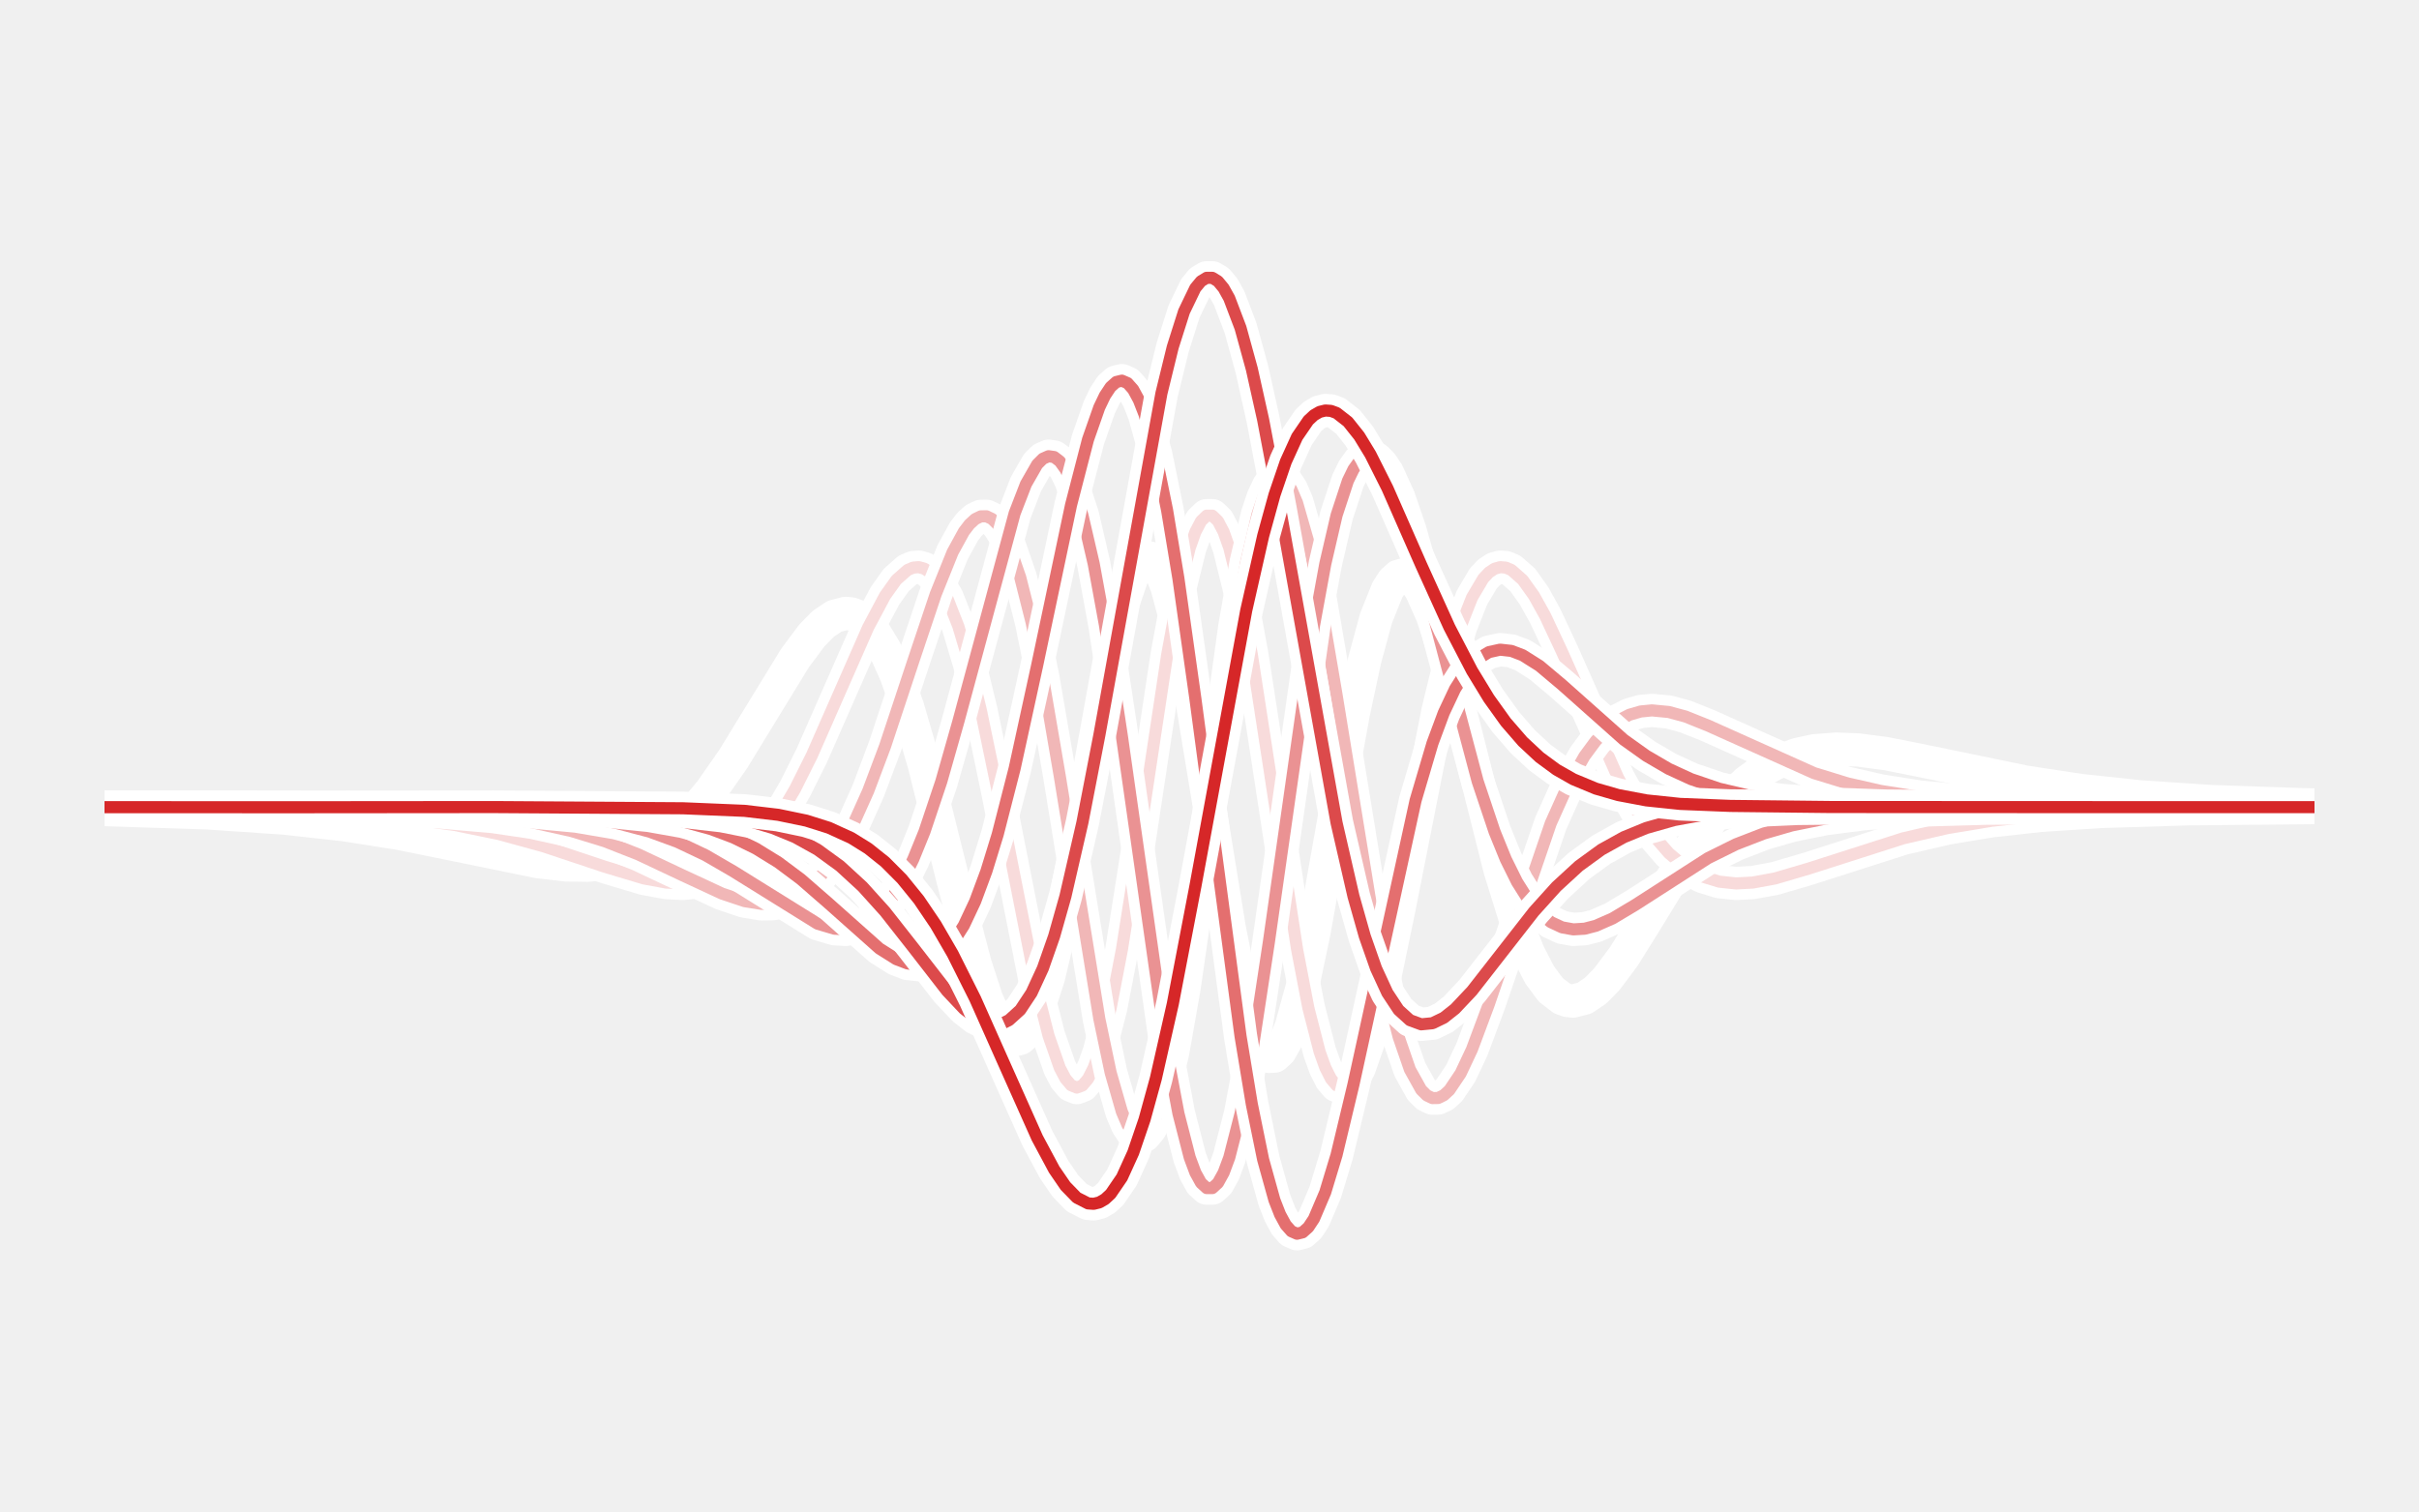
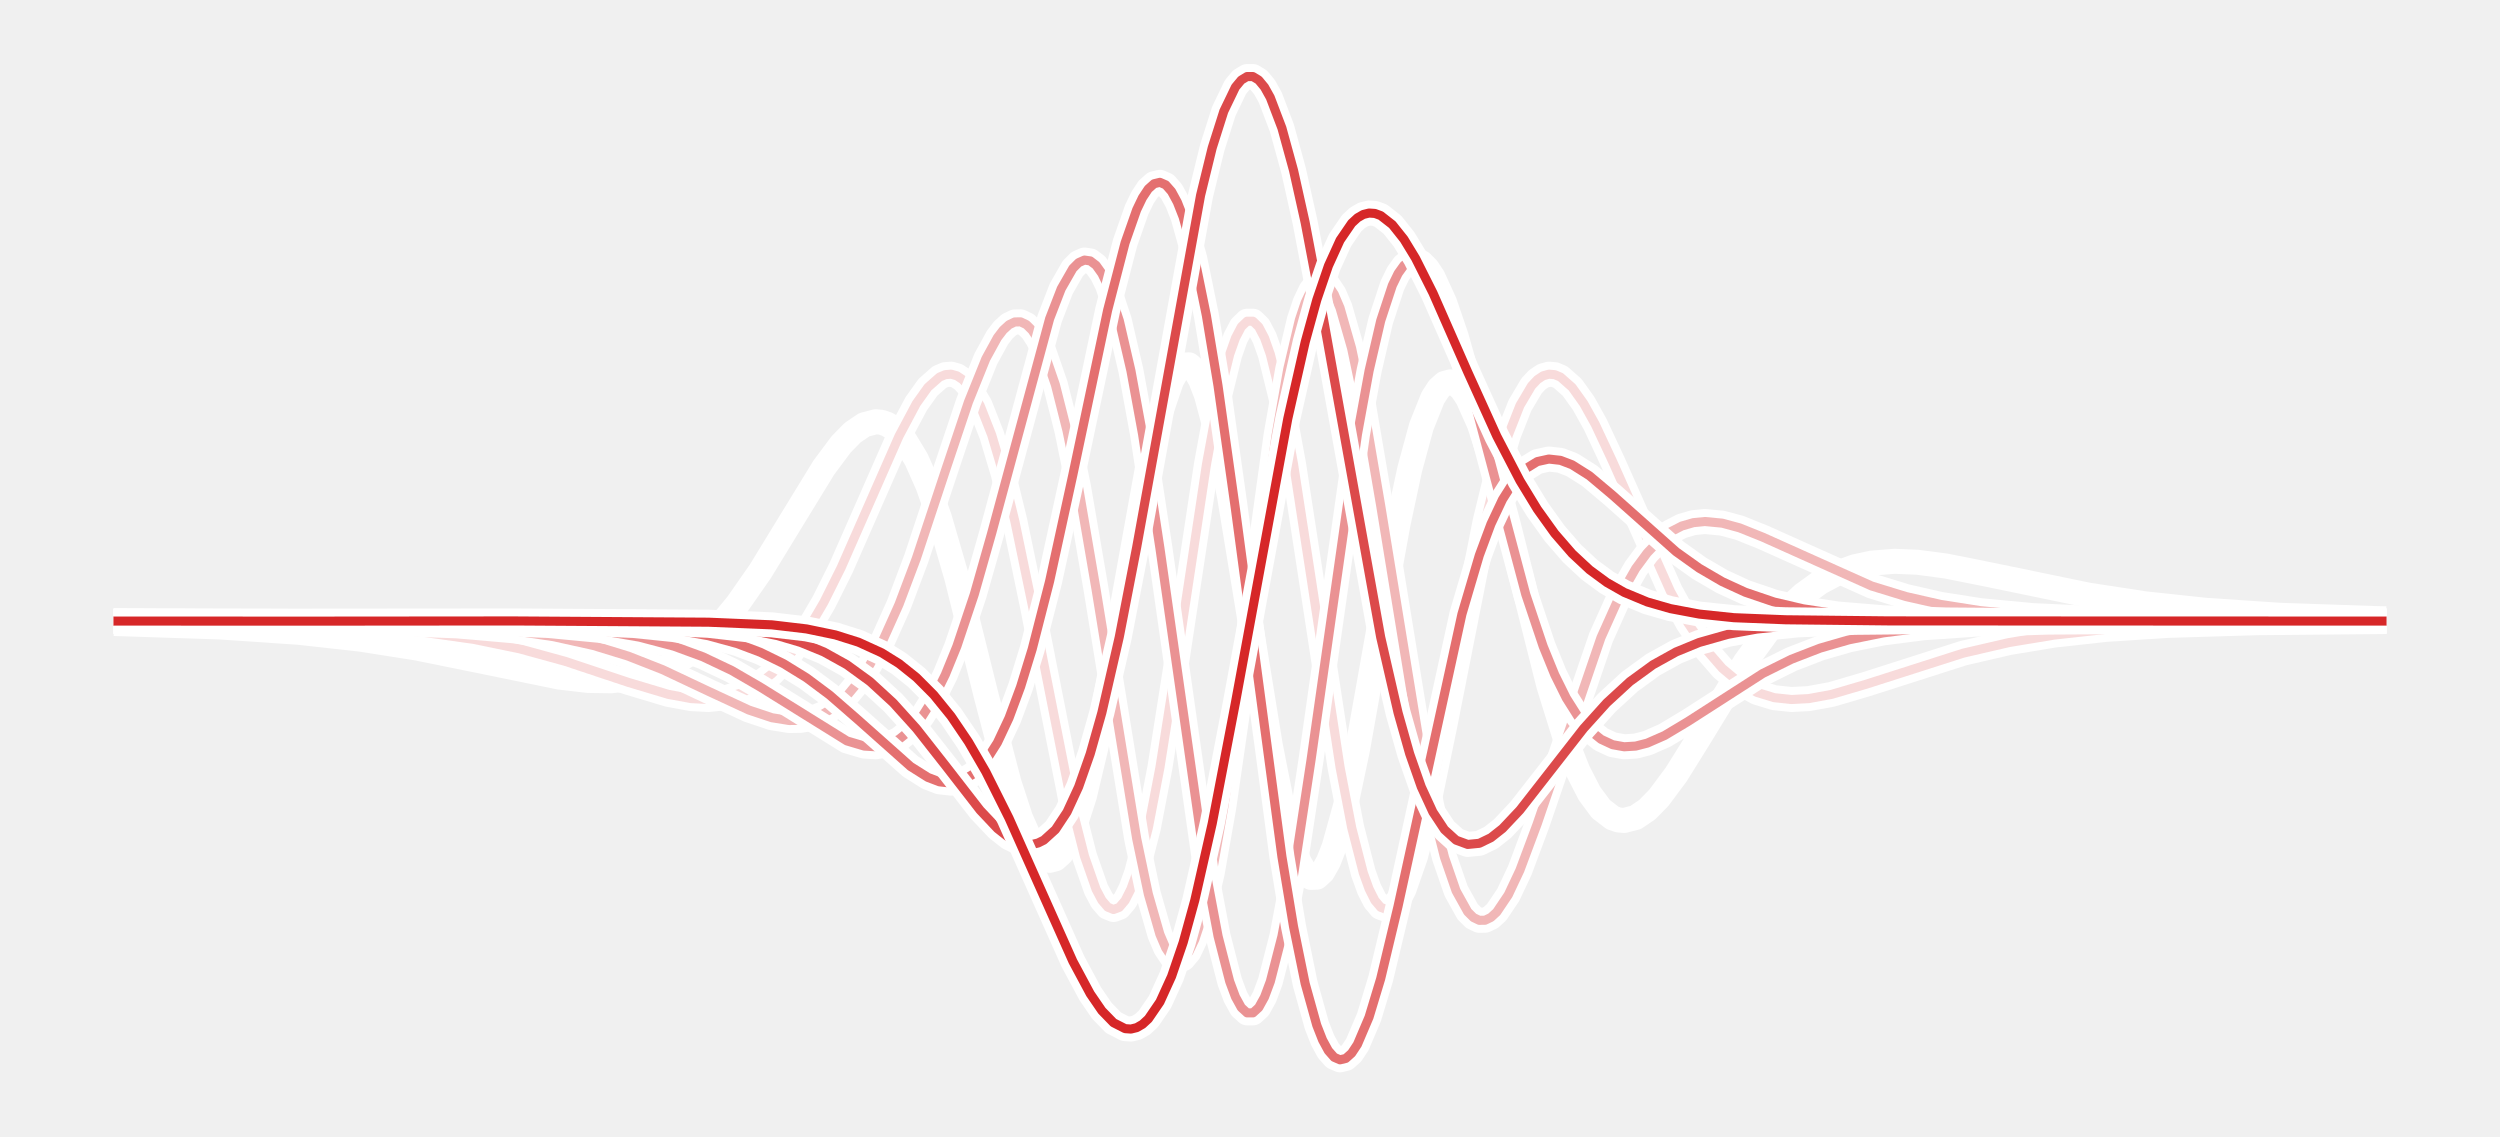
- <svg xmlns="http://www.w3.org/2000/svg" width="200pt" height="125pt" viewBox="0 0 200 125" version="1.1" id="svg5917">
+ <svg xmlns="http://www.w3.org/2000/svg" width="275pt" height="125pt" viewBox="0 0 275 125" version="1.1" id="svg5917">
  <defs id="defs5863">
    <style type="text/css" id="style5861">*{stroke-linejoin: round; stroke-linecap: butt}</style>
  </defs>
-   <g id="axes_1" transform="translate(-9.536743e-7,4.94976)">
-     <g id="line2d_1">
-       <path d="m 8.252,61.984 8.951,0.291 6.312,0.429 4.985,0.553 4.549,0.718 5.022,1.019 6.417,1.314 2.298,0.267 1.841,0.028 1.843,-0.212 1.383,-0.365 1.384,-0.578 1.385,-0.825 1.386,-1.098 1.387,-1.388 1.388,-1.68 1.852,-2.656 2.317,-3.792 2.784,-4.545 1.393,-1.868 0.929,-0.948 0.929,-0.629 0.93,-0.242 0.465,0.045 0.465,0.165 0.465,0.291 0.93,0.982 0.931,1.536 0.931,2.095 0.931,2.629 1.397,4.809 2.329,9.353 1.864,7.117 0.932,2.851 0.933,2.089 0.466,0.698 0.466,0.439 0.466,0.164 0.467,-0.125 0.467,-0.421 0.467,-0.722 0.467,-1.02 0.933,-2.899 0.933,-3.928 1.4,-7.314 2.801,-15.472 0.934,-3.946 0.934,-2.726 0.467,-0.82 0.467,-0.426 0.467,-0.018 0.467,0.395 0.467,0.804 0.467,1.201 0.934,3.497 0.934,4.717 1.401,8.5 1.869,11.479 0.934,4.717 0.934,3.497 0.467,1.201 0.467,0.804 0.467,0.395 0.467,-0.018 0.467,-0.426 0.467,-0.82 0.467,-1.192 0.934,-3.374 0.934,-4.43 1.868,-10.486 1.4,-7.692 0.934,-4.365 0.933,-3.435 0.933,-2.331 0.467,-0.722 0.467,-0.421 0.467,-0.125 0.466,0.164 0.466,0.439 0.466,0.698 0.933,2.089 0.932,2.851 1.398,5.23 3.261,12.943 1.397,4.484 0.931,2.367 0.931,1.816 0.93,1.257 0.93,0.714 0.465,0.165 0.465,0.045 0.93,-0.242 0.929,-0.629 0.929,-0.948 1.393,-1.868 1.856,-2.977 3.708,-6.064 1.852,-2.544 1.388,-1.584 1.387,-1.29 1.386,-1.004 1.385,-0.739 1.384,-0.503 1.383,-0.301 1.842,-0.145 1.84,0.077 2.298,0.305 3.669,0.735 7.767,1.605 4.548,0.696 4.983,0.533 5.86,0.389 7.613,0.263 1.337,0.028 v 0" clip-path="url(#p717472ede8)" style="fill:none;stroke:#ffffff;stroke-width:2.75;stroke-linecap:square" id="path5868" />
+   <g id="axes_1" transform="matrix(1.368214,0,0,1.368214,0.6786287,-16.24103)" style="stroke-width:0.731">
+     <g id="line2d_1" style="stroke-width:0.731">
+       <path d="m 8.252,61.984 8.951,0.291 6.312,0.429 4.985,0.553 4.549,0.718 5.022,1.019 6.417,1.314 2.298,0.267 1.841,0.028 1.843,-0.212 1.383,-0.365 1.384,-0.578 1.385,-0.825 1.386,-1.098 1.387,-1.388 1.388,-1.68 1.852,-2.656 2.317,-3.792 2.784,-4.545 1.393,-1.868 0.929,-0.948 0.929,-0.629 0.93,-0.242 0.465,0.045 0.465,0.165 0.465,0.291 0.93,0.982 0.931,1.536 0.931,2.095 0.931,2.629 1.397,4.809 2.329,9.353 1.864,7.117 0.932,2.851 0.933,2.089 0.466,0.698 0.466,0.439 0.466,0.164 0.467,-0.125 0.467,-0.421 0.467,-0.722 0.467,-1.02 0.933,-2.899 0.933,-3.928 1.4,-7.314 2.801,-15.472 0.934,-3.946 0.934,-2.726 0.467,-0.82 0.467,-0.426 0.467,-0.018 0.467,0.395 0.467,0.804 0.467,1.201 0.934,3.497 0.934,4.717 1.401,8.5 1.869,11.479 0.934,4.717 0.934,3.497 0.467,1.201 0.467,0.804 0.467,0.395 0.467,-0.018 0.467,-0.426 0.467,-0.82 0.467,-1.192 0.934,-3.374 0.934,-4.43 1.868,-10.486 1.4,-7.692 0.934,-4.365 0.933,-3.435 0.933,-2.331 0.467,-0.722 0.467,-0.421 0.467,-0.125 0.466,0.164 0.466,0.439 0.466,0.698 0.933,2.089 0.932,2.851 1.398,5.23 3.261,12.943 1.397,4.484 0.931,2.367 0.931,1.816 0.93,1.257 0.93,0.714 0.465,0.165 0.465,0.045 0.93,-0.242 0.929,-0.629 0.929,-0.948 1.393,-1.868 1.856,-2.977 3.708,-6.064 1.852,-2.544 1.388,-1.584 1.387,-1.29 1.386,-1.004 1.385,-0.739 1.384,-0.503 1.383,-0.301 1.842,-0.145 1.84,0.077 2.298,0.305 3.669,0.735 7.767,1.605 4.548,0.696 4.983,0.533 5.86,0.389 7.613,0.263 1.337,0.028 v 0" clip-path="url(#p717472ede8)" style="fill:none;stroke:#ffffff;stroke-width:2.01;stroke-linecap:square" id="path5868" />
    </g>
-     <g id="line2d_2">
-       <path d="m 8.252,61.984 8.951,0.291 6.312,0.429 4.985,0.553 4.549,0.718 5.022,1.019 6.417,1.314 2.298,0.267 1.841,0.028 1.843,-0.212 1.383,-0.365 1.384,-0.578 1.385,-0.825 1.386,-1.098 1.387,-1.388 1.388,-1.68 1.852,-2.656 2.317,-3.792 2.784,-4.545 1.393,-1.868 0.929,-0.948 0.929,-0.629 0.93,-0.242 0.465,0.045 0.465,0.165 0.465,0.291 0.93,0.982 0.931,1.536 0.931,2.095 0.931,2.629 1.397,4.809 2.329,9.353 1.864,7.117 0.932,2.851 0.933,2.089 0.466,0.698 0.466,0.439 0.466,0.164 0.467,-0.125 0.467,-0.421 0.467,-0.722 0.467,-1.02 0.933,-2.899 0.933,-3.928 1.4,-7.314 2.801,-15.472 0.934,-3.946 0.934,-2.726 0.467,-0.82 0.467,-0.426 0.467,-0.018 0.467,0.395 0.467,0.804 0.467,1.201 0.934,3.497 0.934,4.717 1.401,8.5 1.869,11.479 0.934,4.717 0.934,3.497 0.467,1.201 0.467,0.804 0.467,0.395 0.467,-0.018 0.467,-0.426 0.467,-0.82 0.467,-1.192 0.934,-3.374 0.934,-4.43 1.868,-10.486 1.4,-7.692 0.934,-4.365 0.933,-3.435 0.933,-2.331 0.467,-0.722 0.467,-0.421 0.467,-0.125 0.466,0.164 0.466,0.439 0.466,0.698 0.933,2.089 0.932,2.851 1.398,5.23 3.261,12.943 1.397,4.484 0.931,2.367 0.931,1.816 0.93,1.257 0.93,0.714 0.465,0.165 0.465,0.045 0.93,-0.242 0.929,-0.629 0.929,-0.948 1.393,-1.868 1.856,-2.977 3.708,-6.064 1.852,-2.544 1.388,-1.584 1.387,-1.29 1.386,-1.004 1.385,-0.739 1.384,-0.503 1.383,-0.301 1.842,-0.145 1.84,0.077 2.298,0.305 3.669,0.735 7.767,1.605 4.548,0.696 4.983,0.533 5.86,0.389 7.613,0.263 1.337,0.028 v 0" clip-path="url(#p717472ede8)" style="fill:none;stroke:#d62728;stroke-linecap:square;stroke-opacity:0" id="path5871" />
+     <g id="line2d_2" style="stroke-width:0.731">
+       <path d="m 8.252,61.984 8.951,0.291 6.312,0.429 4.985,0.553 4.549,0.718 5.022,1.019 6.417,1.314 2.298,0.267 1.841,0.028 1.843,-0.212 1.383,-0.365 1.384,-0.578 1.385,-0.825 1.386,-1.098 1.387,-1.388 1.388,-1.68 1.852,-2.656 2.317,-3.792 2.784,-4.545 1.393,-1.868 0.929,-0.948 0.929,-0.629 0.93,-0.242 0.465,0.045 0.465,0.165 0.465,0.291 0.93,0.982 0.931,1.536 0.931,2.095 0.931,2.629 1.397,4.809 2.329,9.353 1.864,7.117 0.932,2.851 0.933,2.089 0.466,0.698 0.466,0.439 0.466,0.164 0.467,-0.125 0.467,-0.421 0.467,-0.722 0.467,-1.02 0.933,-2.899 0.933,-3.928 1.4,-7.314 2.801,-15.472 0.934,-3.946 0.934,-2.726 0.467,-0.82 0.467,-0.426 0.467,-0.018 0.467,0.395 0.467,0.804 0.467,1.201 0.934,3.497 0.934,4.717 1.401,8.5 1.869,11.479 0.934,4.717 0.934,3.497 0.467,1.201 0.467,0.804 0.467,0.395 0.467,-0.018 0.467,-0.426 0.467,-0.82 0.467,-1.192 0.934,-3.374 0.934,-4.43 1.868,-10.486 1.4,-7.692 0.934,-4.365 0.933,-3.435 0.933,-2.331 0.467,-0.722 0.467,-0.421 0.467,-0.125 0.466,0.164 0.466,0.439 0.466,0.698 0.933,2.089 0.932,2.851 1.398,5.23 3.261,12.943 1.397,4.484 0.931,2.367 0.931,1.816 0.93,1.257 0.93,0.714 0.465,0.165 0.465,0.045 0.93,-0.242 0.929,-0.629 0.929,-0.948 1.393,-1.868 1.856,-2.977 3.708,-6.064 1.852,-2.544 1.388,-1.584 1.387,-1.29 1.386,-1.004 1.385,-0.739 1.384,-0.503 1.383,-0.301 1.842,-0.145 1.84,0.077 2.298,0.305 3.669,0.735 7.767,1.605 4.548,0.696 4.983,0.533 5.86,0.389 7.613,0.263 1.337,0.028 v 0" clip-path="url(#p717472ede8)" style="fill:none;stroke:#d62728;stroke-width:0.731;stroke-linecap:square;stroke-opacity:0" id="path5871" />
    </g>
-     <g id="line2d_3">
-       <path d="m 8.252,61.831 13.456,0.16 6.792,0.283 5.005,0.425 4.109,0.578 3.663,0.754 3.671,1.01 5.062,1.687 3.228,0.968 1.847,0.34 1.387,0.072 1.388,-0.147 1.388,-0.426 1.389,-0.767 0.927,-0.729 1.391,-1.455 1.391,-1.914 1.392,-2.374 1.393,-2.791 2.323,-5.284 2.325,-5.285 1.396,-2.622 0.931,-1.304 0.931,-0.822 0.466,-0.197 0.466,-0.039 0.466,0.131 0.466,0.31 0.466,0.497 0.932,1.576 0.932,2.365 0.932,3.13 0.932,3.821 1.399,6.734 3.266,16.519 0.933,3.668 0.933,2.668 0.467,0.882 0.467,0.547 0.467,0.192 0.467,-0.176 0.467,-0.551 0.467,-0.927 0.467,-1.296 0.934,-3.636 0.934,-4.854 1.401,-8.872 2.335,-15.469 0.934,-5.065 0.934,-3.79 0.467,-1.317 0.467,-0.893 0.467,-0.451 h 0.467 l 0.467,0.451 0.467,0.893 0.467,1.317 0.934,3.79 0.934,5.065 1.401,9.092 2.335,15.249 0.934,4.854 0.934,3.636 0.467,1.296 0.467,0.927 0.467,0.551 0.467,0.176 0.467,-0.192 0.467,-0.547 0.467,-0.882 0.933,-2.668 0.933,-3.668 1.4,-6.75 3.265,-16.502 0.932,-3.821 0.932,-3.13 0.932,-2.365 0.932,-1.576 0.466,-0.497 0.466,-0.31 0.466,-0.131 0.466,0.039 0.466,0.197 0.931,0.822 0.931,1.304 0.931,1.677 1.395,2.982 4.646,10.435 1.392,2.52 1.392,2.069 1.391,1.606 1.39,1.164 1.389,0.767 1.388,0.426 1.388,0.147 1.387,-0.072 1.847,-0.34 2.768,-0.814 7.818,-2.502 3.666,-0.849 3.657,-0.606 4.102,-0.451 4.996,-0.323 7.229,-0.219 10.75,-0.101 v 0" clip-path="url(#p717472ede8)" style="fill:none;stroke:#ffffff;stroke-width:2.75;stroke-linecap:square" id="path5874" />
+     <g id="line2d_3" style="stroke-width:0.731">
+       <path d="m 8.252,61.831 13.456,0.16 6.792,0.283 5.005,0.425 4.109,0.578 3.663,0.754 3.671,1.01 5.062,1.687 3.228,0.968 1.847,0.34 1.387,0.072 1.388,-0.147 1.388,-0.426 1.389,-0.767 0.927,-0.729 1.391,-1.455 1.391,-1.914 1.392,-2.374 1.393,-2.791 2.323,-5.284 2.325,-5.285 1.396,-2.622 0.931,-1.304 0.931,-0.822 0.466,-0.197 0.466,-0.039 0.466,0.131 0.466,0.31 0.466,0.497 0.932,1.576 0.932,2.365 0.932,3.13 0.932,3.821 1.399,6.734 3.266,16.519 0.933,3.668 0.933,2.668 0.467,0.882 0.467,0.547 0.467,0.192 0.467,-0.176 0.467,-0.551 0.467,-0.927 0.467,-1.296 0.934,-3.636 0.934,-4.854 1.401,-8.872 2.335,-15.469 0.934,-5.065 0.934,-3.79 0.467,-1.317 0.467,-0.893 0.467,-0.451 h 0.467 l 0.467,0.451 0.467,0.893 0.467,1.317 0.934,3.79 0.934,5.065 1.401,9.092 2.335,15.249 0.934,4.854 0.934,3.636 0.467,1.296 0.467,0.927 0.467,0.551 0.467,0.176 0.467,-0.192 0.467,-0.547 0.467,-0.882 0.933,-2.668 0.933,-3.668 1.4,-6.75 3.265,-16.502 0.932,-3.821 0.932,-3.13 0.932,-2.365 0.932,-1.576 0.466,-0.497 0.466,-0.31 0.466,-0.131 0.466,0.039 0.466,0.197 0.931,0.822 0.931,1.304 0.931,1.677 1.395,2.982 4.646,10.435 1.392,2.52 1.392,2.069 1.391,1.606 1.39,1.164 1.389,0.767 1.388,0.426 1.388,0.147 1.387,-0.072 1.847,-0.34 2.768,-0.814 7.818,-2.502 3.666,-0.849 3.657,-0.606 4.102,-0.451 4.996,-0.323 7.229,-0.219 10.75,-0.101 v 0" clip-path="url(#p717472ede8)" style="fill:none;stroke:#ffffff;stroke-width:2.01;stroke-linecap:square" id="path5874" />
    </g>
-     <g id="line2d_4">
-       <path d="m 8.252,61.831 13.456,0.16 6.792,0.283 5.005,0.425 4.109,0.578 3.663,0.754 3.671,1.01 5.062,1.687 3.228,0.968 1.847,0.34 1.387,0.072 1.388,-0.147 1.388,-0.426 1.389,-0.767 0.927,-0.729 1.391,-1.455 1.391,-1.914 1.392,-2.374 1.393,-2.791 2.323,-5.284 2.325,-5.285 1.396,-2.622 0.931,-1.304 0.931,-0.822 0.466,-0.197 0.466,-0.039 0.466,0.131 0.466,0.31 0.466,0.497 0.932,1.576 0.932,2.365 0.932,3.13 0.932,3.821 1.399,6.734 3.266,16.519 0.933,3.668 0.933,2.668 0.467,0.882 0.467,0.547 0.467,0.192 0.467,-0.176 0.467,-0.551 0.467,-0.927 0.467,-1.296 0.934,-3.636 0.934,-4.854 1.401,-8.872 2.335,-15.469 0.934,-5.065 0.934,-3.79 0.467,-1.317 0.467,-0.893 0.467,-0.451 h 0.467 l 0.467,0.451 0.467,0.893 0.467,1.317 0.934,3.79 0.934,5.065 1.401,9.092 2.335,15.249 0.934,4.854 0.934,3.636 0.467,1.296 0.467,0.927 0.467,0.551 0.467,0.176 0.467,-0.192 0.467,-0.547 0.467,-0.882 0.933,-2.668 0.933,-3.668 1.4,-6.75 3.265,-16.502 0.932,-3.821 0.932,-3.13 0.932,-2.365 0.932,-1.576 0.466,-0.497 0.466,-0.31 0.466,-0.131 0.466,0.039 0.466,0.197 0.931,0.822 0.931,1.304 0.931,1.677 1.395,2.982 4.646,10.435 1.392,2.52 1.392,2.069 1.391,1.606 1.39,1.164 1.389,0.767 1.388,0.426 1.388,0.147 1.387,-0.072 1.847,-0.34 2.768,-0.814 7.818,-2.502 3.666,-0.849 3.657,-0.606 4.102,-0.451 4.996,-0.323 7.229,-0.219 10.75,-0.101 v 0" clip-path="url(#p717472ede8)" style="fill:none;stroke:#d62728;stroke-linecap:square;stroke-opacity:0.167" id="path5877" />
+     <g id="line2d_4" style="stroke-width:0.731">
+       <path d="m 8.252,61.831 13.456,0.16 6.792,0.283 5.005,0.425 4.109,0.578 3.663,0.754 3.671,1.01 5.062,1.687 3.228,0.968 1.847,0.34 1.387,0.072 1.388,-0.147 1.388,-0.426 1.389,-0.767 0.927,-0.729 1.391,-1.455 1.391,-1.914 1.392,-2.374 1.393,-2.791 2.323,-5.284 2.325,-5.285 1.396,-2.622 0.931,-1.304 0.931,-0.822 0.466,-0.197 0.466,-0.039 0.466,0.131 0.466,0.31 0.466,0.497 0.932,1.576 0.932,2.365 0.932,3.13 0.932,3.821 1.399,6.734 3.266,16.519 0.933,3.668 0.933,2.668 0.467,0.882 0.467,0.547 0.467,0.192 0.467,-0.176 0.467,-0.551 0.467,-0.927 0.467,-1.296 0.934,-3.636 0.934,-4.854 1.401,-8.872 2.335,-15.469 0.934,-5.065 0.934,-3.79 0.467,-1.317 0.467,-0.893 0.467,-0.451 h 0.467 l 0.467,0.451 0.467,0.893 0.467,1.317 0.934,3.79 0.934,5.065 1.401,9.092 2.335,15.249 0.934,4.854 0.934,3.636 0.467,1.296 0.467,0.927 0.467,0.551 0.467,0.176 0.467,-0.192 0.467,-0.547 0.467,-0.882 0.933,-2.668 0.933,-3.668 1.4,-6.75 3.265,-16.502 0.932,-3.821 0.932,-3.13 0.932,-2.365 0.932,-1.576 0.466,-0.497 0.466,-0.31 0.466,-0.131 0.466,0.039 0.466,0.197 0.931,0.822 0.931,1.304 0.931,1.677 1.395,2.982 4.646,10.435 1.392,2.52 1.392,2.069 1.391,1.606 1.39,1.164 1.389,0.767 1.388,0.426 1.388,0.147 1.387,-0.072 1.847,-0.34 2.768,-0.814 7.818,-2.502 3.666,-0.849 3.657,-0.606 4.102,-0.451 4.996,-0.323 7.229,-0.219 10.75,-0.101 v 0" clip-path="url(#p717472ede8)" style="fill:none;stroke:#d62728;stroke-width:0.731;stroke-linecap:square;stroke-opacity:0.167" id="path5877" />
    </g>
-     <g id="line2d_5">
-       <path d="m 8.252,61.807 21.156,0.122 6.834,0.258 4.575,0.398 3.211,0.475 3.217,0.713 2.763,0.848 2.767,1.087 3.695,1.743 3.239,1.503 1.853,0.619 1.391,0.224 0.928,-0.013 0.928,-0.177 0.928,-0.37 0.929,-0.592 0.929,-0.841 0.929,-1.114 0.929,-1.405 0.93,-1.704 1.395,-3.109 1.396,-3.706 2.327,-7.021 1.863,-5.558 1.398,-3.47 0.932,-1.702 0.466,-0.61 0.466,-0.426 0.466,-0.225 0.466,-0.008 0.466,0.222 0.466,0.463 0.466,0.712 0.466,0.967 0.933,2.7 0.933,3.69 0.933,4.581 1.4,8.153 3.268,20.057 0.934,4.447 0.934,3.253 0.467,1.093 0.467,0.702 0.467,0.291 0.467,-0.131 0.467,-0.558 0.467,-0.983 0.467,-1.397 0.934,-3.956 0.934,-5.299 1.401,-9.701 2.803,-20.197 0.934,-5.299 0.934,-3.956 0.467,-1.397 0.467,-0.983 0.467,-0.558 0.467,-0.131 0.467,0.291 0.467,0.702 0.467,1.093 0.934,3.253 0.934,4.447 1.401,8.188 3.267,20.021 0.933,4.581 0.933,3.69 0.933,2.7 0.933,1.679 0.466,0.463 0.466,0.222 0.466,-0.008 0.466,-0.225 0.466,-0.426 0.932,-1.387 0.932,-1.978 1.398,-3.742 5.12,-14.959 1.395,-3.109 1.394,-2.444 0.929,-1.258 0.929,-0.975 0.929,-0.713 0.928,-0.477 0.928,-0.27 0.928,-0.092 1.391,0.133 1.39,0.376 1.852,0.742 8.775,3.936 2.763,0.848 2.758,0.627 3.212,0.505 4.12,0.394 5.474,0.26 8.619,0.14 14.811,0.039 v 0" clip-path="url(#p717472ede8)" style="fill:none;stroke:#ffffff;stroke-width:2.75;stroke-linecap:square" id="path5880" />
+     <g id="line2d_5" style="stroke-width:0.731">
+       <path d="m 8.252,61.807 21.156,0.122 6.834,0.258 4.575,0.398 3.211,0.475 3.217,0.713 2.763,0.848 2.767,1.087 3.695,1.743 3.239,1.503 1.853,0.619 1.391,0.224 0.928,-0.013 0.928,-0.177 0.928,-0.37 0.929,-0.592 0.929,-0.841 0.929,-1.114 0.929,-1.405 0.93,-1.704 1.395,-3.109 1.396,-3.706 2.327,-7.021 1.863,-5.558 1.398,-3.47 0.932,-1.702 0.466,-0.61 0.466,-0.426 0.466,-0.225 0.466,-0.008 0.466,0.222 0.466,0.463 0.466,0.712 0.466,0.967 0.933,2.7 0.933,3.69 0.933,4.581 1.4,8.153 3.268,20.057 0.934,4.447 0.934,3.253 0.467,1.093 0.467,0.702 0.467,0.291 0.467,-0.131 0.467,-0.558 0.467,-0.983 0.467,-1.397 0.934,-3.956 0.934,-5.299 1.401,-9.701 2.803,-20.197 0.934,-5.299 0.934,-3.956 0.467,-1.397 0.467,-0.983 0.467,-0.558 0.467,-0.131 0.467,0.291 0.467,0.702 0.467,1.093 0.934,3.253 0.934,4.447 1.401,8.188 3.267,20.021 0.933,4.581 0.933,3.69 0.933,2.7 0.933,1.679 0.466,0.463 0.466,0.222 0.466,-0.008 0.466,-0.225 0.466,-0.426 0.932,-1.387 0.932,-1.978 1.398,-3.742 5.12,-14.959 1.395,-3.109 1.394,-2.444 0.929,-1.258 0.929,-0.975 0.929,-0.713 0.928,-0.477 0.928,-0.27 0.928,-0.092 1.391,0.133 1.39,0.376 1.852,0.742 8.775,3.936 2.763,0.848 2.758,0.627 3.212,0.505 4.12,0.394 5.474,0.26 8.619,0.14 14.811,0.039 v 0" clip-path="url(#p717472ede8)" style="fill:none;stroke:#ffffff;stroke-width:2.01;stroke-linecap:square" id="path5880" />
    </g>
-     <g id="line2d_6">
-       <path d="m 8.252,61.807 21.156,0.122 6.834,0.258 4.575,0.398 3.211,0.475 3.217,0.713 2.763,0.848 2.767,1.087 3.695,1.743 3.239,1.503 1.853,0.619 1.391,0.224 0.928,-0.013 0.928,-0.177 0.928,-0.37 0.929,-0.592 0.929,-0.841 0.929,-1.114 0.929,-1.405 0.93,-1.704 1.395,-3.109 1.396,-3.706 2.327,-7.021 1.863,-5.558 1.398,-3.47 0.932,-1.702 0.466,-0.61 0.466,-0.426 0.466,-0.225 0.466,-0.008 0.466,0.222 0.466,0.463 0.466,0.712 0.466,0.967 0.933,2.7 0.933,3.69 0.933,4.581 1.4,8.153 3.268,20.057 0.934,4.447 0.934,3.253 0.467,1.093 0.467,0.702 0.467,0.291 0.467,-0.131 0.467,-0.558 0.467,-0.983 0.467,-1.397 0.934,-3.956 0.934,-5.299 1.401,-9.701 2.803,-20.197 0.934,-5.299 0.934,-3.956 0.467,-1.397 0.467,-0.983 0.467,-0.558 0.467,-0.131 0.467,0.291 0.467,0.702 0.467,1.093 0.934,3.253 0.934,4.447 1.401,8.188 3.267,20.021 0.933,4.581 0.933,3.69 0.933,2.7 0.933,1.679 0.466,0.463 0.466,0.222 0.466,-0.008 0.466,-0.225 0.466,-0.426 0.932,-1.387 0.932,-1.978 1.398,-3.742 5.12,-14.959 1.395,-3.109 1.394,-2.444 0.929,-1.258 0.929,-0.975 0.929,-0.713 0.928,-0.477 0.928,-0.27 0.928,-0.092 1.391,0.133 1.39,0.376 1.852,0.742 8.775,3.936 2.763,0.848 2.758,0.627 3.212,0.505 4.12,0.394 5.474,0.26 8.619,0.14 14.811,0.039 v 0" clip-path="url(#p717472ede8)" style="fill:none;stroke:#d62728;stroke-linecap:square;stroke-opacity:0.333" id="path5883" />
+     <g id="line2d_6" style="stroke-width:0.731">
+       <path d="m 8.252,61.807 21.156,0.122 6.834,0.258 4.575,0.398 3.211,0.475 3.217,0.713 2.763,0.848 2.767,1.087 3.695,1.743 3.239,1.503 1.853,0.619 1.391,0.224 0.928,-0.013 0.928,-0.177 0.928,-0.37 0.929,-0.592 0.929,-0.841 0.929,-1.114 0.929,-1.405 0.93,-1.704 1.395,-3.109 1.396,-3.706 2.327,-7.021 1.863,-5.558 1.398,-3.47 0.932,-1.702 0.466,-0.61 0.466,-0.426 0.466,-0.225 0.466,-0.008 0.466,0.222 0.466,0.463 0.466,0.712 0.466,0.967 0.933,2.7 0.933,3.69 0.933,4.581 1.4,8.153 3.268,20.057 0.934,4.447 0.934,3.253 0.467,1.093 0.467,0.702 0.467,0.291 0.467,-0.131 0.467,-0.558 0.467,-0.983 0.467,-1.397 0.934,-3.956 0.934,-5.299 1.401,-9.701 2.803,-20.197 0.934,-5.299 0.934,-3.956 0.467,-1.397 0.467,-0.983 0.467,-0.558 0.467,-0.131 0.467,0.291 0.467,0.702 0.467,1.093 0.934,3.253 0.934,4.447 1.401,8.188 3.267,20.021 0.933,4.581 0.933,3.69 0.933,2.7 0.933,1.679 0.466,0.463 0.466,0.222 0.466,-0.008 0.466,-0.225 0.466,-0.426 0.932,-1.387 0.932,-1.978 1.398,-3.742 5.12,-14.959 1.395,-3.109 1.394,-2.444 0.929,-1.258 0.929,-0.975 0.929,-0.713 0.928,-0.477 0.928,-0.27 0.928,-0.092 1.391,0.133 1.39,0.376 1.852,0.742 8.775,3.936 2.763,0.848 2.758,0.627 3.212,0.505 4.12,0.394 5.474,0.26 8.619,0.14 14.811,0.039 v 0" clip-path="url(#p717472ede8)" style="fill:none;stroke:#d62728;stroke-width:0.731;stroke-linecap:square;stroke-opacity:0.333" id="path5883" />
    </g>
-     <g id="line2d_7">
-       <path d="m 8.252,61.804 29.362,0.113 5.956,0.239 4.137,0.392 3.224,0.549 2.768,0.729 2.31,0.846 2.313,1.096 2.315,1.344 6.958,4.326 1.394,0.414 0.93,0.057 0.93,-0.167 0.93,-0.434 0.93,-0.745 0.931,-1.094 0.931,-1.475 0.931,-1.877 0.931,-2.287 1.397,-4.166 1.398,-4.917 4.663,-17.255 0.933,-2.411 0.933,-1.629 0.467,-0.466 0.467,-0.207 0.467,0.067 0.467,0.356 0.467,0.654 0.467,0.959 0.934,2.837 0.934,4.023 0.934,5.093 1.401,9.205 3.737,26.213 0.934,4.95 0.934,3.639 0.467,1.253 0.467,0.847 0.467,0.427 h 0.467 l 0.467,-0.427 0.467,-0.847 0.467,-1.253 0.934,-3.639 0.934,-4.95 1.401,-9.204 3.736,-26.214 0.934,-5.093 0.934,-4.023 0.934,-2.837 0.467,-0.959 0.467,-0.654 0.467,-0.356 0.467,-0.067 0.467,0.207 0.467,0.466 0.467,0.705 0.933,2.043 0.933,2.732 1.399,4.968 4.195,15.764 1.397,4.166 0.931,2.287 0.931,1.877 0.931,1.475 0.931,1.094 0.93,0.745 0.93,0.434 0.93,0.167 0.93,-0.057 0.929,-0.239 1.393,-0.612 1.857,-1.111 6.025,-3.872 2.313,-1.147 2.31,-0.894 2.308,-0.667 2.766,-0.559 3.221,-0.41 4.132,-0.286 5.949,-0.17 12.271,-0.072 15.263,-0.006 v 0" clip-path="url(#p717472ede8)" style="fill:none;stroke:#ffffff;stroke-width:2.75;stroke-linecap:square" id="path5886" />
+     <g id="line2d_7" style="stroke-width:0.731">
+       <path d="m 8.252,61.804 29.362,0.113 5.956,0.239 4.137,0.392 3.224,0.549 2.768,0.729 2.31,0.846 2.313,1.096 2.315,1.344 6.958,4.326 1.394,0.414 0.93,0.057 0.93,-0.167 0.93,-0.434 0.93,-0.745 0.931,-1.094 0.931,-1.475 0.931,-1.877 0.931,-2.287 1.397,-4.166 1.398,-4.917 4.663,-17.255 0.933,-2.411 0.933,-1.629 0.467,-0.466 0.467,-0.207 0.467,0.067 0.467,0.356 0.467,0.654 0.467,0.959 0.934,2.837 0.934,4.023 0.934,5.093 1.401,9.205 3.737,26.213 0.934,4.95 0.934,3.639 0.467,1.253 0.467,0.847 0.467,0.427 h 0.467 l 0.467,-0.427 0.467,-0.847 0.467,-1.253 0.934,-3.639 0.934,-4.95 1.401,-9.204 3.736,-26.214 0.934,-5.093 0.934,-4.023 0.934,-2.837 0.467,-0.959 0.467,-0.654 0.467,-0.356 0.467,-0.067 0.467,0.207 0.467,0.466 0.467,0.705 0.933,2.043 0.933,2.732 1.399,4.968 4.195,15.764 1.397,4.166 0.931,2.287 0.931,1.877 0.931,1.475 0.931,1.094 0.93,0.745 0.93,0.434 0.93,0.167 0.93,-0.057 0.929,-0.239 1.393,-0.612 1.857,-1.111 6.025,-3.872 2.313,-1.147 2.31,-0.894 2.308,-0.667 2.766,-0.559 3.221,-0.41 4.132,-0.286 5.949,-0.17 12.271,-0.072 15.263,-0.006 v 0" clip-path="url(#p717472ede8)" style="fill:none;stroke:#ffffff;stroke-width:2.01;stroke-linecap:square" id="path5886" />
    </g>
-     <g id="line2d_8">
-       <path d="m 8.252,61.804 29.362,0.113 5.956,0.239 4.137,0.392 3.224,0.549 2.768,0.729 2.31,0.846 2.313,1.096 2.315,1.344 6.958,4.326 1.394,0.414 0.93,0.057 0.93,-0.167 0.93,-0.434 0.93,-0.745 0.931,-1.094 0.931,-1.475 0.931,-1.877 0.931,-2.287 1.397,-4.166 1.398,-4.917 4.663,-17.255 0.933,-2.411 0.933,-1.629 0.467,-0.466 0.467,-0.207 0.467,0.067 0.467,0.356 0.467,0.654 0.467,0.959 0.934,2.837 0.934,4.023 0.934,5.093 1.401,9.205 3.737,26.213 0.934,4.95 0.934,3.639 0.467,1.253 0.467,0.847 0.467,0.427 h 0.467 l 0.467,-0.427 0.467,-0.847 0.467,-1.253 0.934,-3.639 0.934,-4.95 1.401,-9.204 3.736,-26.214 0.934,-5.093 0.934,-4.023 0.934,-2.837 0.467,-0.959 0.467,-0.654 0.467,-0.356 0.467,-0.067 0.467,0.207 0.467,0.466 0.467,0.705 0.933,2.043 0.933,2.732 1.399,4.968 4.195,15.764 1.397,4.166 0.931,2.287 0.931,1.877 0.931,1.475 0.931,1.094 0.93,0.745 0.93,0.434 0.93,0.167 0.93,-0.057 0.929,-0.239 1.393,-0.612 1.857,-1.111 6.025,-3.872 2.313,-1.147 2.31,-0.894 2.308,-0.667 2.766,-0.559 3.221,-0.41 4.132,-0.286 5.949,-0.17 12.271,-0.072 15.263,-0.006 v 0" clip-path="url(#p717472ede8)" style="fill:none;stroke:#d62728;stroke-linecap:square;stroke-opacity:0.5" id="path5889" />
+     <g id="line2d_8" style="stroke-width:0.731">
+       <path d="m 8.252,61.804 29.362,0.113 5.956,0.239 4.137,0.392 3.224,0.549 2.768,0.729 2.31,0.846 2.313,1.096 2.315,1.344 6.958,4.326 1.394,0.414 0.93,0.057 0.93,-0.167 0.93,-0.434 0.93,-0.745 0.931,-1.094 0.931,-1.475 0.931,-1.877 0.931,-2.287 1.397,-4.166 1.398,-4.917 4.663,-17.255 0.933,-2.411 0.933,-1.629 0.467,-0.466 0.467,-0.207 0.467,0.067 0.467,0.356 0.467,0.654 0.467,0.959 0.934,2.837 0.934,4.023 0.934,5.093 1.401,9.205 3.737,26.213 0.934,4.95 0.934,3.639 0.467,1.253 0.467,0.847 0.467,0.427 h 0.467 l 0.467,-0.427 0.467,-0.847 0.467,-1.253 0.934,-3.639 0.934,-4.95 1.401,-9.204 3.736,-26.214 0.934,-5.093 0.934,-4.023 0.934,-2.837 0.467,-0.959 0.467,-0.654 0.467,-0.356 0.467,-0.067 0.467,0.207 0.467,0.466 0.467,0.705 0.933,2.043 0.933,2.732 1.399,4.968 4.195,15.764 1.397,4.166 0.931,2.287 0.931,1.877 0.931,1.475 0.931,1.094 0.93,0.745 0.93,0.434 0.93,0.167 0.93,-0.057 0.929,-0.239 1.393,-0.612 1.857,-1.111 6.025,-3.872 2.313,-1.147 2.31,-0.894 2.308,-0.667 2.766,-0.559 3.221,-0.41 4.132,-0.286 5.949,-0.17 12.271,-0.072 15.263,-0.006 v 0" clip-path="url(#p717472ede8)" style="fill:none;stroke:#d62728;stroke-width:0.731;stroke-linecap:square;stroke-opacity:0.5" id="path5889" />
    </g>
-     <g id="line2d_9">
-       <path d="m 8.252,61.803 36.695,0.108 5.522,0.247 3.229,0.332 2.772,0.493 2.313,0.632 1.852,0.698 1.854,0.907 1.855,1.143 1.856,1.385 2.322,2.021 4.185,3.722 1.396,0.88 0.931,0.355 0.931,0.104 0.931,-0.205 0.932,-0.575 0.932,-0.999 0.932,-1.472 0.932,-1.981 0.932,-2.509 0.933,-3.032 1.399,-5.453 1.866,-8.543 2.8,-13.252 1.401,-5.409 0.934,-2.663 0.467,-0.973 0.467,-0.705 0.467,-0.417 0.467,-0.113 0.467,0.204 0.467,0.53 0.467,0.86 0.467,1.191 0.934,3.355 0.934,4.572 0.934,5.63 1.401,9.924 3.737,27.94 0.934,5.63 0.934,4.572 0.934,3.355 0.467,1.191 0.467,0.86 0.467,0.53 0.467,0.204 0.467,-0.113 0.467,-0.417 0.467,-0.705 0.934,-2.193 0.934,-3.084 1.4,-5.84 5.133,-23.472 1.399,-4.736 0.932,-2.509 0.932,-1.981 0.932,-1.472 0.932,-0.999 0.932,-0.575 0.931,-0.205 0.931,0.104 0.931,0.355 1.396,0.88 1.861,1.565 5.111,4.546 1.856,1.325 1.855,1.082 1.853,0.852 2.314,0.787 2.312,0.542 2.771,0.418 3.688,0.305 5.059,0.177 10.068,0.079 25.708,0.009 v 0" clip-path="url(#p717472ede8)" style="fill:none;stroke:#ffffff;stroke-width:2.75;stroke-linecap:square" id="path5892" />
+     <g id="line2d_9" style="stroke-width:0.731">
+       <path d="m 8.252,61.803 36.695,0.108 5.522,0.247 3.229,0.332 2.772,0.493 2.313,0.632 1.852,0.698 1.854,0.907 1.855,1.143 1.856,1.385 2.322,2.021 4.185,3.722 1.396,0.88 0.931,0.355 0.931,0.104 0.931,-0.205 0.932,-0.575 0.932,-0.999 0.932,-1.472 0.932,-1.981 0.932,-2.509 0.933,-3.032 1.399,-5.453 1.866,-8.543 2.8,-13.252 1.401,-5.409 0.934,-2.663 0.467,-0.973 0.467,-0.705 0.467,-0.417 0.467,-0.113 0.467,0.204 0.467,0.53 0.467,0.86 0.467,1.191 0.934,3.355 0.934,4.572 0.934,5.63 1.401,9.924 3.737,27.94 0.934,5.63 0.934,4.572 0.934,3.355 0.467,1.191 0.467,0.86 0.467,0.53 0.467,0.204 0.467,-0.113 0.467,-0.417 0.467,-0.705 0.934,-2.193 0.934,-3.084 1.4,-5.84 5.133,-23.472 1.399,-4.736 0.932,-2.509 0.932,-1.981 0.932,-1.472 0.932,-0.999 0.932,-0.575 0.931,-0.205 0.931,0.104 0.931,0.355 1.396,0.88 1.861,1.565 5.111,4.546 1.856,1.325 1.855,1.082 1.853,0.852 2.314,0.787 2.312,0.542 2.771,0.418 3.688,0.305 5.059,0.177 10.068,0.079 25.708,0.009 v 0" clip-path="url(#p717472ede8)" style="fill:none;stroke:#ffffff;stroke-width:2.01;stroke-linecap:square" id="path5892" />
    </g>
-     <g id="line2d_10">
-       <path d="m 8.252,61.803 36.695,0.108 5.522,0.247 3.229,0.332 2.772,0.493 2.313,0.632 1.852,0.698 1.854,0.907 1.855,1.143 1.856,1.385 2.322,2.021 4.185,3.722 1.396,0.88 0.931,0.355 0.931,0.104 0.931,-0.205 0.932,-0.575 0.932,-0.999 0.932,-1.472 0.932,-1.981 0.932,-2.509 0.933,-3.032 1.399,-5.453 1.866,-8.543 2.8,-13.252 1.401,-5.409 0.934,-2.663 0.467,-0.973 0.467,-0.705 0.467,-0.417 0.467,-0.113 0.467,0.204 0.467,0.53 0.467,0.86 0.467,1.191 0.934,3.355 0.934,4.572 0.934,5.63 1.401,9.924 3.737,27.94 0.934,5.63 0.934,4.572 0.934,3.355 0.467,1.191 0.467,0.86 0.467,0.53 0.467,0.204 0.467,-0.113 0.467,-0.417 0.467,-0.705 0.934,-2.193 0.934,-3.084 1.4,-5.84 5.133,-23.472 1.399,-4.736 0.932,-2.509 0.932,-1.981 0.932,-1.472 0.932,-0.999 0.932,-0.575 0.931,-0.205 0.931,0.104 0.931,0.355 1.396,0.88 1.861,1.565 5.111,4.546 1.856,1.325 1.855,1.082 1.853,0.852 2.314,0.787 2.312,0.542 2.771,0.418 3.688,0.305 5.059,0.177 10.068,0.079 25.708,0.009 v 0" clip-path="url(#p717472ede8)" style="fill:none;stroke:#d62728;stroke-linecap:square;stroke-opacity:0.667" id="path5895" />
+     <g id="line2d_10" style="stroke-width:0.731">
+       <path d="m 8.252,61.803 36.695,0.108 5.522,0.247 3.229,0.332 2.772,0.493 2.313,0.632 1.852,0.698 1.854,0.907 1.855,1.143 1.856,1.385 2.322,2.021 4.185,3.722 1.396,0.88 0.931,0.355 0.931,0.104 0.931,-0.205 0.932,-0.575 0.932,-0.999 0.932,-1.472 0.932,-1.981 0.932,-2.509 0.933,-3.032 1.399,-5.453 1.866,-8.543 2.8,-13.252 1.401,-5.409 0.934,-2.663 0.467,-0.973 0.467,-0.705 0.467,-0.417 0.467,-0.113 0.467,0.204 0.467,0.53 0.467,0.86 0.467,1.191 0.934,3.355 0.934,4.572 0.934,5.63 1.401,9.924 3.737,27.94 0.934,5.63 0.934,4.572 0.934,3.355 0.467,1.191 0.467,0.86 0.467,0.53 0.467,0.204 0.467,-0.113 0.467,-0.417 0.467,-0.705 0.934,-2.193 0.934,-3.084 1.4,-5.84 5.133,-23.472 1.399,-4.736 0.932,-2.509 0.932,-1.981 0.932,-1.472 0.932,-0.999 0.932,-0.575 0.931,-0.205 0.931,0.104 0.931,0.355 1.396,0.88 1.861,1.565 5.111,4.546 1.856,1.325 1.855,1.082 1.853,0.852 2.314,0.787 2.312,0.542 2.771,0.418 3.688,0.305 5.059,0.177 10.068,0.079 25.708,0.009 v 0" clip-path="url(#p717472ede8)" style="fill:none;stroke:#d62728;stroke-width:0.731;stroke-linecap:square;stroke-opacity:0.667" id="path5895" />
    </g>
-     <g id="line2d_11">
-       <path d="m 8.252,61.804 43.14,0.1 5.079,0.24 3.239,0.369 2.316,0.461 1.855,0.548 1.856,0.761 1.857,1.031 1.859,1.352 1.86,1.709 1.861,2.063 2.327,2.96 2.795,3.602 1.398,1.483 0.932,0.735 0.932,0.45 0.933,0.091 0.466,-0.113 0.466,-0.23 0.933,-0.847 0.933,-1.412 0.933,-2.023 0.933,-2.662 0.934,-3.302 1.4,-6.084 1.401,-7.222 5.137,-28.293 0.934,-3.814 0.934,-2.944 0.934,-1.94 0.467,-0.564 0.467,-0.284 h 0.467 l 0.467,0.284 0.467,0.564 0.467,0.838 0.934,2.456 0.934,3.398 0.934,4.189 1.401,7.365 4.67,25.968 1.4,6.084 0.934,3.302 0.933,2.662 0.933,2.023 0.933,1.412 0.933,0.847 0.933,0.343 0.933,-0.091 0.932,-0.45 0.932,-0.735 1.398,-1.483 2.329,-2.984 2.793,-3.578 1.861,-2.063 1.86,-1.709 1.859,-1.352 1.857,-1.031 1.856,-0.761 2.318,-0.657 2.316,-0.421 3.238,-0.334 4.617,-0.205 8.281,-0.088 34.859,-0.012 v 0" clip-path="url(#p717472ede8)" style="fill:none;stroke:#ffffff;stroke-width:2.75;stroke-linecap:square" id="path5898" />
+     <g id="line2d_11" style="stroke-width:0.731">
+       <path d="m 8.252,61.804 43.14,0.1 5.079,0.24 3.239,0.369 2.316,0.461 1.855,0.548 1.856,0.761 1.857,1.031 1.859,1.352 1.86,1.709 1.861,2.063 2.327,2.96 2.795,3.602 1.398,1.483 0.932,0.735 0.932,0.45 0.933,0.091 0.466,-0.113 0.466,-0.23 0.933,-0.847 0.933,-1.412 0.933,-2.023 0.933,-2.662 0.934,-3.302 1.4,-6.084 1.401,-7.222 5.137,-28.293 0.934,-3.814 0.934,-2.944 0.934,-1.94 0.467,-0.564 0.467,-0.284 h 0.467 l 0.467,0.284 0.467,0.564 0.467,0.838 0.934,2.456 0.934,3.398 0.934,4.189 1.401,7.365 4.67,25.968 1.4,6.084 0.934,3.302 0.933,2.662 0.933,2.023 0.933,1.412 0.933,0.847 0.933,0.343 0.933,-0.091 0.932,-0.45 0.932,-0.735 1.398,-1.483 2.329,-2.984 2.793,-3.578 1.861,-2.063 1.86,-1.709 1.859,-1.352 1.857,-1.031 1.856,-0.761 2.318,-0.657 2.316,-0.421 3.238,-0.334 4.617,-0.205 8.281,-0.088 34.859,-0.012 v 0" clip-path="url(#p717472ede8)" style="fill:none;stroke:#ffffff;stroke-width:2.01;stroke-linecap:square" id="path5898" />
    </g>
-     <g id="line2d_12">
-       <path d="m 8.252,61.804 43.14,0.1 5.079,0.24 3.239,0.369 2.316,0.461 1.855,0.548 1.856,0.761 1.857,1.031 1.859,1.352 1.86,1.709 1.861,2.063 2.327,2.96 2.795,3.602 1.398,1.483 0.932,0.735 0.932,0.45 0.933,0.091 0.466,-0.113 0.466,-0.23 0.933,-0.847 0.933,-1.412 0.933,-2.023 0.933,-2.662 0.934,-3.302 1.4,-6.084 1.401,-7.222 5.137,-28.293 0.934,-3.814 0.934,-2.944 0.934,-1.94 0.467,-0.564 0.467,-0.284 h 0.467 l 0.467,0.284 0.467,0.564 0.467,0.838 0.934,2.456 0.934,3.398 0.934,4.189 1.401,7.365 4.67,25.968 1.4,6.084 0.934,3.302 0.933,2.662 0.933,2.023 0.933,1.412 0.933,0.847 0.933,0.343 0.933,-0.091 0.932,-0.45 0.932,-0.735 1.398,-1.483 2.329,-2.984 2.793,-3.578 1.861,-2.063 1.86,-1.709 1.859,-1.352 1.857,-1.031 1.856,-0.761 2.318,-0.657 2.316,-0.421 3.238,-0.334 4.617,-0.205 8.281,-0.088 34.859,-0.012 v 0" clip-path="url(#p717472ede8)" style="fill:none;stroke:#d62728;stroke-linecap:square;stroke-opacity:0.833" id="path5901" />
+     <g id="line2d_12" style="stroke-width:0.731">
+       <path d="m 8.252,61.804 43.14,0.1 5.079,0.24 3.239,0.369 2.316,0.461 1.855,0.548 1.856,0.761 1.857,1.031 1.859,1.352 1.86,1.709 1.861,2.063 2.327,2.96 2.795,3.602 1.398,1.483 0.932,0.735 0.932,0.45 0.933,0.091 0.466,-0.113 0.466,-0.23 0.933,-0.847 0.933,-1.412 0.933,-2.023 0.933,-2.662 0.934,-3.302 1.4,-6.084 1.401,-7.222 5.137,-28.293 0.934,-3.814 0.934,-2.944 0.934,-1.94 0.467,-0.564 0.467,-0.284 h 0.467 l 0.467,0.284 0.467,0.564 0.467,0.838 0.934,2.456 0.934,3.398 0.934,4.189 1.401,7.365 4.67,25.968 1.4,6.084 0.934,3.302 0.933,2.662 0.933,2.023 0.933,1.412 0.933,0.847 0.933,0.343 0.933,-0.091 0.932,-0.45 0.932,-0.735 1.398,-1.483 2.329,-2.984 2.793,-3.578 1.861,-2.063 1.86,-1.709 1.859,-1.352 1.857,-1.031 1.856,-0.761 2.318,-0.657 2.316,-0.421 3.238,-0.334 4.617,-0.205 8.281,-0.088 34.859,-0.012 v 0" clip-path="url(#p717472ede8)" style="fill:none;stroke:#d62728;stroke-width:0.731;stroke-linecap:square;stroke-opacity:0.833" id="path5901" />
    </g>
-     <g id="line2d_13">
-       <path d="m 8.252,61.801 15.715,0.007 16.851,-0.015 15.654,0.1 5.092,0.213 2.782,0.328 2.321,0.482 1.858,0.586 1.859,0.848 1.395,0.867 1.396,1.114 1.396,1.401 1.397,1.721 1.397,2.063 1.398,2.411 1.864,3.721 2.332,5.238 2.799,6.27 1.4,2.613 0.934,1.363 0.934,0.961 0.934,0.477 0.467,0.033 0.467,-0.115 0.467,-0.27 0.467,-0.432 0.934,-1.366 0.934,-2.053 0.934,-2.737 0.934,-3.39 1.401,-6.171 1.869,-9.732 4.204,-22.805 1.401,-6.171 0.934,-3.39 0.934,-2.737 0.934,-2.053 0.934,-1.366 0.467,-0.432 0.467,-0.27 0.467,-0.115 0.467,0.033 0.467,0.173 0.934,0.729 0.934,1.173 0.933,1.533 1.4,2.787 2.799,6.368 2.331,5.14 1.864,3.584 1.398,2.296 1.397,1.948 1.397,1.611 1.396,1.301 1.396,1.027 1.395,0.794 1.859,0.773 1.858,0.534 2.32,0.438 2.782,0.291 4.166,0.167 8.307,0.091 25.564,0.011 14.811,9.14e-4 v 0" clip-path="url(#p717472ede8)" style="fill:none;stroke:#ffffff;stroke-width:2.75;stroke-linecap:square" id="path5904" />
+     <g id="line2d_13" style="stroke-width:0.731">
+       <path d="m 8.252,61.801 15.715,0.007 16.851,-0.015 15.654,0.1 5.092,0.213 2.782,0.328 2.321,0.482 1.858,0.586 1.859,0.848 1.395,0.867 1.396,1.114 1.396,1.401 1.397,1.721 1.397,2.063 1.398,2.411 1.864,3.721 2.332,5.238 2.799,6.27 1.4,2.613 0.934,1.363 0.934,0.961 0.934,0.477 0.467,0.033 0.467,-0.115 0.467,-0.27 0.467,-0.432 0.934,-1.366 0.934,-2.053 0.934,-2.737 0.934,-3.39 1.401,-6.171 1.869,-9.732 4.204,-22.805 1.401,-6.171 0.934,-3.39 0.934,-2.737 0.934,-2.053 0.934,-1.366 0.467,-0.432 0.467,-0.27 0.467,-0.115 0.467,0.033 0.467,0.173 0.934,0.729 0.934,1.173 0.933,1.533 1.4,2.787 2.799,6.368 2.331,5.14 1.864,3.584 1.398,2.296 1.397,1.948 1.397,1.611 1.396,1.301 1.396,1.027 1.395,0.794 1.859,0.773 1.858,0.534 2.32,0.438 2.782,0.291 4.166,0.167 8.307,0.091 25.564,0.011 14.811,9.14e-4 v 0" clip-path="url(#p717472ede8)" style="fill:none;stroke:#ffffff;stroke-width:2.01;stroke-linecap:square" id="path5904" />
    </g>
-     <g id="line2d_14">
-       <path d="m 8.252,61.801 15.715,0.007 16.851,-0.015 15.654,0.1 5.092,0.213 2.782,0.328 2.321,0.482 1.858,0.586 1.859,0.848 1.395,0.867 1.396,1.114 1.396,1.401 1.397,1.721 1.397,2.063 1.398,2.411 1.864,3.721 2.332,5.238 2.799,6.27 1.4,2.613 0.934,1.363 0.934,0.961 0.934,0.477 0.467,0.033 0.467,-0.115 0.467,-0.27 0.467,-0.432 0.934,-1.366 0.934,-2.053 0.934,-2.737 0.934,-3.39 1.401,-6.171 1.869,-9.732 4.204,-22.805 1.401,-6.171 0.934,-3.39 0.934,-2.737 0.934,-2.053 0.934,-1.366 0.467,-0.432 0.467,-0.27 0.467,-0.115 0.467,0.033 0.467,0.173 0.934,0.729 0.934,1.173 0.933,1.533 1.4,2.787 2.799,6.368 2.331,5.14 1.864,3.584 1.398,2.296 1.397,1.948 1.397,1.611 1.396,1.301 1.396,1.027 1.395,0.794 1.859,0.773 1.858,0.534 2.32,0.438 2.782,0.291 4.166,0.167 8.307,0.091 25.564,0.011 14.811,9.14e-4 v 0" clip-path="url(#p717472ede8)" style="fill:none;stroke:#d62728;stroke-linecap:square" id="path5907" />
+     <g id="line2d_14" style="stroke-width:0.731">
+       <path d="m 8.252,61.801 15.715,0.007 16.851,-0.015 15.654,0.1 5.092,0.213 2.782,0.328 2.321,0.482 1.858,0.586 1.859,0.848 1.395,0.867 1.396,1.114 1.396,1.401 1.397,1.721 1.397,2.063 1.398,2.411 1.864,3.721 2.332,5.238 2.799,6.27 1.4,2.613 0.934,1.363 0.934,0.961 0.934,0.477 0.467,0.033 0.467,-0.115 0.467,-0.27 0.467,-0.432 0.934,-1.366 0.934,-2.053 0.934,-2.737 0.934,-3.39 1.401,-6.171 1.869,-9.732 4.204,-22.805 1.401,-6.171 0.934,-3.39 0.934,-2.737 0.934,-2.053 0.934,-1.366 0.467,-0.432 0.467,-0.27 0.467,-0.115 0.467,0.033 0.467,0.173 0.934,0.729 0.934,1.173 0.933,1.533 1.4,2.787 2.799,6.368 2.331,5.14 1.864,3.584 1.398,2.296 1.397,1.948 1.397,1.611 1.396,1.301 1.396,1.027 1.395,0.794 1.859,0.773 1.858,0.534 2.32,0.438 2.782,0.291 4.166,0.167 8.307,0.091 25.564,0.011 14.811,9.14e-4 v 0" clip-path="url(#p717472ede8)" style="fill:none;stroke:#d62728;stroke-width:0.731;stroke-linecap:square" id="path5907" />
    </g>
  </g>
  <defs id="defs5915">
    <clipPath id="p717472ede8">
      <rect x="8.64" y="8.64" width="182.72" height="106.327" id="rect5912" />
    </clipPath>
  </defs>
</svg>
